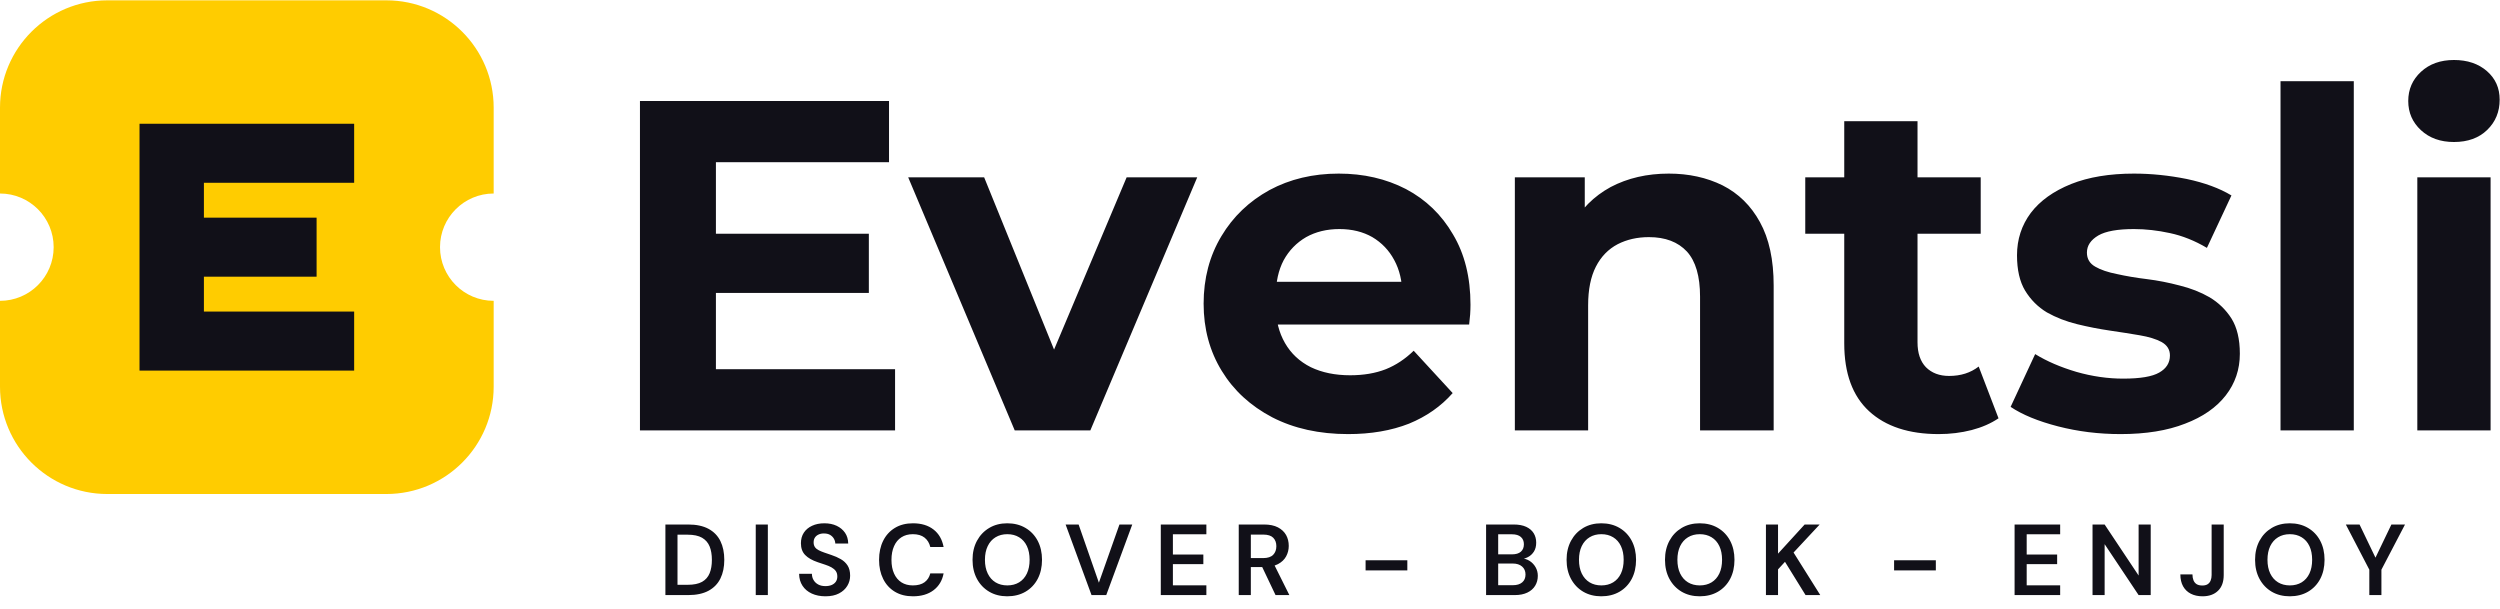
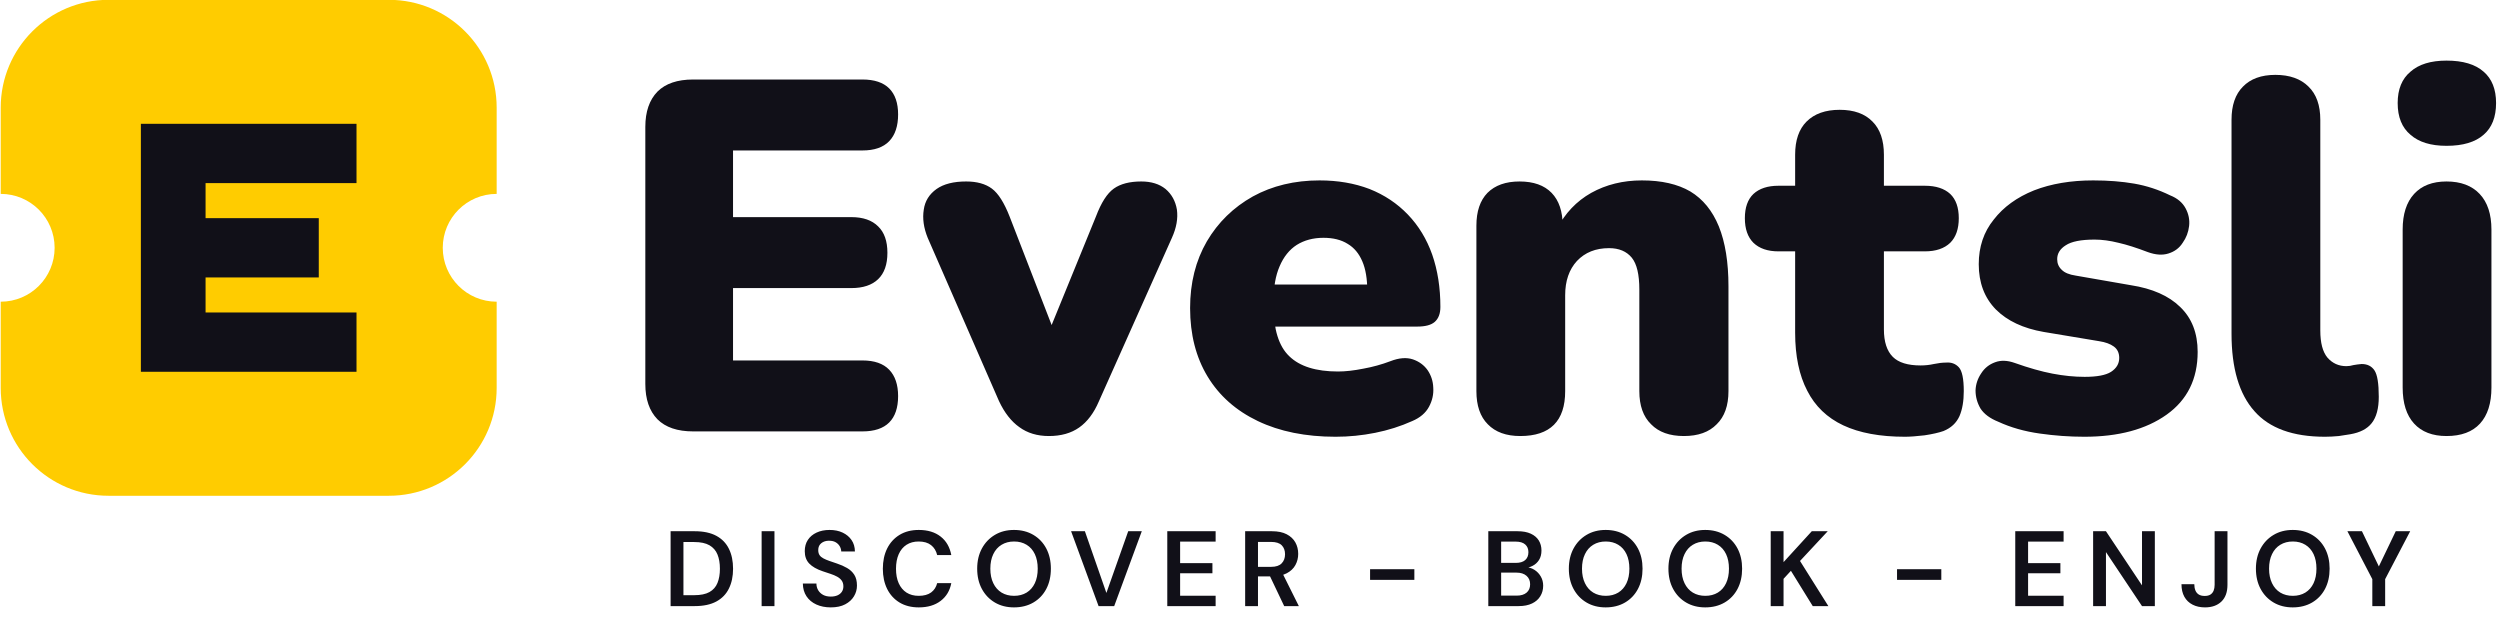
- <svg xmlns="http://www.w3.org/2000/svg" viewBox="0 -17.0 743.8 180.9" width="2975.2" height="724">
-   <g transform="translate(0 -16.95) scale(0.3193)">
+ <svg xmlns="http://www.w3.org/2000/svg" viewBox="0 -16.0 700.8 174.1" width="2803.2" height="696">
+   <g transform="translate(0 -16.05) scale(0.3024)">
    <path d="M100 0H360A100 100 0 0 1 460 100V180A50 50 0 0 0 460 280V360A100 100 0 0 1 360 460H100A100 100 0 0 1 0 360V280A50 50 0 0 0 0 180V100A100 100 0 0 1 100 0Z" fill="#FFCC00" />
    <path d="M130 115H330V170H190V202.5H295V257.5H190V290H330V345H130Z" fill="#111018" />
  </g>
-   <g transform="translate(178.8 111.0)">
-     <path d="M87.5 0L11.6 0L11.6-98.0L85.7-98.0L85.7-79.8L34.2-79.8L34.2-18.2L87.5-18.2L87.5 0ZM79.7-40.9L32.5-40.9L32.5-58.5L79.7-58.5L79.7-40.9ZM145.6 0L123.1 0L91.4-75.3L114.0-75.3L140.3-10.5L129.1-10.5L156.4-75.3L177.4-75.3L145.6 0ZM222.3 1.1L222.3 1.1Q209.4 1.1 199.7-3.9Q190.0-9.0 184.7-17.7Q179.3-26.5 179.3-37.7L179.3-37.7Q179.3-49.0 184.6-57.8Q189.8-66.5 198.9-71.5Q208.0-76.4 219.5-76.4L219.5-76.4Q230.6-76.4 239.5-71.8Q248.4-67.1 253.5-58.3Q258.7-49.6 258.7-37.4L258.7-37.4Q258.7-36.1 258.6-34.5Q258.4-32.9 258.3-31.5L258.3-31.5L197.1-31.5L197.1-44.2L246.8-44.2L238.4-40.5Q238.4-46.3 236.0-50.7Q233.7-55.0 229.5-57.5Q225.3-59.9 219.7-59.9L219.7-59.9Q214.1-59.9 209.8-57.5Q205.5-55.0 203.1-50.6Q200.8-46.2 200.8-40.2L200.8-40.2L200.8-36.8Q200.8-30.7 203.5-26.0Q206.2-21.3 211.2-18.8Q216.2-16.4 222.9-16.4L222.9-16.4Q228.9-16.4 233.5-18.2Q238.0-20.0 241.8-23.7L241.8-23.7L253.4-11.1Q248.2-5.2 240.4-2.0Q232.5 1.1 222.3 1.1ZM293.7 0L271.9 0L271.9-75.3L292.7-75.3L292.7-54.5L288.8-60.8Q292.9-68.3 300.4-72.4Q308-76.4 317.7-76.4L317.7-76.4Q326.6-76.4 333.7-72.9Q340.8-69.3 344.8-62.0Q348.9-54.6 348.9-43.1L348.9-43.1L348.9 0L327.0 0L327.0-39.8Q327.0-48.9 323.1-53.2Q319.1-57.5 311.8-57.5L311.8-57.5Q306.6-57.5 302.5-55.4Q298.3-53.2 296.0-48.7Q293.7-44.2 293.7-37.2L293.7-37.2L293.7 0ZM398.0 1.1L398.0 1.1Q384.7 1.1 377.3-5.7Q369.9-12.5 369.9-25.9L369.9-25.9L369.9-92.0L391.7-92.0L391.7-26.2Q391.7-21.4 394.2-18.8Q396.8-16.2 401.1-16.2L401.1-16.2Q406.3-16.2 409.9-19.0L409.9-19.0L415.8-3.6Q412.4-1.3 407.8-0.1Q403.1 1.1 398.0 1.1ZM410.5-58.5L358.3-58.5L358.3-75.3L410.5-75.3L410.5-58.5ZM452.1 1.1L452.1 1.1Q442.4 1.1 433.5-1.2Q424.6-3.5 419.4-7.0L419.4-7.0L426.7-22.7Q431.9-19.5 439.0-17.4Q446.0-15.4 452.9-15.4L452.9-15.4Q460.5-15.4 463.6-17.2Q466.8-19.0 466.8-22.3L466.8-22.3Q466.8-24.9 464.3-26.3Q461.9-27.6 457.8-28.3Q453.7-29.0 448.9-29.7Q444.1-30.4 439.2-31.6Q434.3-32.8 430.2-35.1Q426.2-37.5 423.7-41.6Q421.3-45.6 421.3-52.1L421.3-52.1Q421.3-59.2 425.4-64.7Q429.5-70.1 437.4-73.3Q445.2-76.4 456.1-76.4L456.1-76.4Q463.8-76.4 471.8-74.8Q479.8-73.1 485.1-69.9L485.1-69.9L477.8-54.3Q472.4-57.5 466.8-58.7Q461.3-59.9 456.1-59.9L456.1-59.9Q448.8-59.9 445.5-58.0Q442.1-56.0 442.1-52.9L442.1-52.9Q442.1-50.1 444.6-48.7Q447.0-47.3 451.1-46.5Q455.1-45.6 460.0-45.0Q464.8-44.4 469.7-43.1Q474.6-41.9 478.6-39.6Q482.6-37.2 485.1-33.3Q487.6-29.3 487.6-22.8L487.6-22.8Q487.6-15.8 483.4-10.4Q479.2-5.0 471.3-2.0Q463.4 1.1 452.1 1.1Z" fill="#111018" />
-     <path d="M521.5 0L499.7 0L499.7-103.9L521.5-103.9L521.5 0ZM562.2 0L540.4 0L540.4-75.3L562.2-75.3L562.2 0ZM551.3-85.8L551.3-85.8Q545.3-85.8 541.5-89.3Q537.7-92.8 537.7-98.0L537.7-98.0Q537.7-103.2 541.5-106.7Q545.3-110.2 551.3-110.2L551.3-110.2Q557.3-110.2 561.1-106.9Q564.9-103.6 564.9-98.4L564.9-98.4Q564.9-93.0 561.2-89.4Q557.5-85.8 551.3-85.8Z" fill="#111018" />
+   <g transform="translate(171.8 105.0)">
+     <path d="M69.9 0L22.4 0Q15.8 0 12.4-3.4Q9.0-6.9 9.0-13.3L9.0-13.3L9.0-85.4Q9.0-91.8 12.4-95.3Q15.8-98.7 22.4-98.7L22.4-98.7L69.9-98.7Q74.9-98.7 77.4-96.2Q79.9-93.7 79.9-88.9L79.9-88.9Q79.9-84.0 77.4-81.4Q74.9-78.8 69.9-78.8L69.9-78.8L33.6-78.8L33.6-60.1L66.8-60.1Q71.7-60.1 74.3-57.5Q76.9-55.0 76.9-50.1L76.9-50.1Q76.9-45.2 74.3-42.7Q71.7-40.2 66.8-40.2L66.8-40.2L33.6-40.2L33.6-19.9L69.9-19.9Q74.9-19.9 77.4-17.3Q79.9-14.7 79.9-9.9L79.9-9.9Q79.9-5.0 77.4-2.5Q74.9 0 69.9 0L69.9 0ZM122.2 1.3L122.2 1.3Q117.3 1.3 113.9-1.2Q110.5-3.6 108.2-8.5L108.2-8.5L88.2-54.3Q86.5-58.5 87.1-62.2Q87.6-65.8 90.7-68.0Q93.7-70.1 99.0-70.1L99.0-70.1Q103.5-70.1 106.2-68.1Q108.9-66.1 111.2-60.2L111.2-60.2L125.3-23.8L120.5-23.8L135.4-60.3Q137.6-66.1 140.4-68.1Q143.2-70.1 148.1-70.1L148.1-70.1Q152.3-70.1 154.9-68.0Q157.5-65.8 158.1-62.2Q158.6-58.5 156.7-54.3L156.7-54.3L136.2-8.4Q134.1-3.5 130.7-1.1Q127.3 1.3 122.2 1.3ZM202.6 1.5L202.6 1.5Q190.0 1.5 180.8-2.9Q171.6-7.3 166.7-15.4Q161.8-23.5 161.8-34.6L161.8-34.6Q161.8-45.2 166.5-53.3Q171.2-61.3 179.4-65.9Q187.6-70.4 198.1-70.4L198.1-70.4Q205.8-70.4 212.1-68.0Q218.4-65.5 222.9-60.8Q227.4-56.1 229.7-49.6Q232.0-43.0 232.0-34.9L232.0-34.9Q232.0-32.1 230.4-30.7Q228.9-29.4 225.5-29.4L225.5-29.4L182.7-29.4L182.7-41.2L213.8-41.2L211.5-39.3Q211.5-44.5 210.1-47.7Q208.7-51.0 206.0-52.6Q203.3-54.3 199.2-54.3L199.2-54.3Q194.9-54.3 191.7-52.3Q188.6-50.3 186.9-46.3Q185.2-42.4 185.2-36.5L185.2-36.5L185.2-35.3Q185.2-25.3 189.6-21.1Q194.0-16.8 203.3-16.8L203.3-16.8Q206.4-16.8 210.4-17.6Q214.3-18.3 218.0-19.7L218.0-19.7Q221.6-21.1 224.3-20.2Q226.9-19.3 228.4-17.2Q229.9-15.0 230.0-12.3Q230.2-9.5 228.8-6.9Q227.4-4.3 224.1-2.9L224.1-2.9Q219.2-0.7 213.7 0.4Q208.2 1.5 202.6 1.5ZM254.4 1.3L254.4 1.3Q248.5 1.3 245.3-2.0Q242.1-5.2 242.1-11.3L242.1-11.3L242.1-57.7Q242.1-63.7 245.2-66.9Q248.4-70.1 254.2-70.1L254.2-70.1Q260.1-70.1 263.2-66.9Q266.3-63.7 266.3-57.7L266.3-57.7L266.3-51.1L264.7-56.8Q268.1-63.4 274.3-66.9Q280.6-70.4 288.5-70.4L288.5-70.4Q296.8-70.4 302.1-67.3Q307.4-64.1 310.1-57.5Q312.8-50.8 312.8-40.7L312.8-40.7L312.8-11.3Q312.8-5.2 309.5-2.0Q306.3 1.3 300.3 1.3L300.3 1.3Q294.3 1.3 291.1-2.0Q287.8-5.2 287.8-11.3L287.8-11.3L287.8-39.8Q287.8-46.1 285.7-48.7Q283.5-51.4 279.3-51.4L279.3-51.4Q273.7-51.4 270.3-47.8Q267.0-44.2 267.0-38.2L267.0-38.2L267.0-11.3Q267.0 1.3 254.4 1.3ZM362.3 1.5L362.3 1.5Q351.8 1.5 345.0-1.7Q338.2-4.9 334.9-11.4Q331.5-17.9 331.5-27.7L331.5-27.7L331.5-50.5L326.8-50.5Q322.3-50.5 319.8-52.9Q317.4-55.3 317.4-59.8L317.4-59.8Q317.4-64.3 319.8-66.6Q322.3-68.9 326.8-68.9L326.8-68.9L331.5-68.9L331.5-77.6Q331.5-83.7 334.7-86.9Q338.0-90.2 344.0-90.2L344.0-90.2Q350-90.2 353.2-86.9Q356.4-83.7 356.4-77.6L356.4-77.6L356.4-68.9L367.9-68.9Q372.5-68.9 375.0-66.6Q377.4-64.3 377.4-59.8L377.4-59.8Q377.4-55.3 375.0-52.9Q372.5-50.5 367.9-50.5L367.9-50.5L356.4-50.5L356.4-28.6Q356.4-23.4 358.9-20.9Q361.3-18.5 366.7-18.5L366.7-18.5Q368.6-18.5 370.4-18.9Q372.3-19.3 373.8-19.3L373.8-19.3Q376.0-19.5 377.4-18.0Q378.8-16.5 378.8-11.3L378.8-11.3Q378.8-7.1 377.6-4.3Q376.3-1.4 373.1-0.1L373.1-0.1Q371.1 0.6 367.8 1.1Q364.4 1.5 362.3 1.5ZM412.6 1.5L412.6 1.5Q406.4 1.5 400.1 0.6Q393.7-0.3 388.5-2.7L388.5-2.7Q385-4.1 383.5-6.4Q382.1-8.8 382.1-11.5Q382.2-14.1 383.7-16.3Q385.1-18.5 387.6-19.4Q390.0-20.3 393.1-19.2L393.1-19.2Q399-17.1 403.7-16.2Q408.4-15.3 412.7-15.3L412.7-15.3Q417.9-15.3 420.1-16.7Q422.4-18.2 422.4-20.6L422.4-20.6Q422.4-22.7 420.9-23.8Q419.4-24.9 416.8-25.3L416.8-25.3L401.2-27.9Q392.6-29.4 387.8-34.2Q383.0-39.1 383.0-46.9L383.0-46.9Q383.0-54.2 387.2-59.4Q391.3-64.7 398.5-67.6Q405.7-70.4 415.1-70.4L415.1-70.4Q421.4-70.4 426.6-69.5Q431.8-68.6 436.7-66.2L436.7-66.2Q439.7-65.0 441-62.6Q442.3-60.2 442.0-57.6Q441.7-55.0 440.2-52.9Q438.8-50.7 436.2-49.9Q433.7-49.1 430.4-50.3L430.4-50.3Q425.7-52.1 422.2-52.9Q418.6-53.8 415.5-53.8L415.5-53.8Q409.8-53.8 407.4-52.2Q405.0-50.7 405.0-48.3L405.0-48.3Q405.0-46.5 406.3-45.3Q407.5-44.1 410.2-43.7L410.2-43.7L425.7-41.0Q434.7-39.6 439.5-34.9Q444.4-30.2 444.4-22.3L444.4-22.3Q444.4-10.9 435.7-4.7Q427 1.5 412.6 1.5Z" fill="#111018" />
+     <path d="M480.1 1.5L480.1 1.5Q466.6 1.5 460.3-5.7Q453.9-12.9 453.9-27.4L453.9-27.4L453.9-87.4Q453.9-93.5 457.1-96.7Q460.3-100.0 466.2-100.0L466.2-100.0Q472.2-100.0 475.5-96.7Q478.8-93.5 478.8-87.4L478.8-87.4L478.8-28.3Q478.8-23.1 480.8-20.7Q482.9-18.3 486.1-18.3L486.1-18.3Q487.1-18.3 488.1-18.6Q489.2-18.8 490.4-18.9L490.4-18.9Q492.8-18.9 494.0-17.1Q495.2-15.3 495.2-9.7L495.2-9.7Q495.2-4.8 493.2-2.3Q491.3 0.1 487.2 0.8L487.2 0.8Q486.1 1.0 484.0 1.3Q481.9 1.5 480.1 1.5ZM514.2 1.3L514.2 1.3Q508.3 1.3 505.1-2.2Q501.9-5.7 501.9-12.3L501.9-12.3L501.9-56.6Q501.9-63.1 505.1-66.6Q508.3-70.1 514.2-70.1L514.2-70.1Q520.2-70.1 523.5-66.6Q526.8-63.1 526.8-56.6L526.8-56.6L526.8-12.3Q526.8-5.7 523.6-2.2Q520.4 1.3 514.2 1.3ZM514.2-80.1L514.2-80.1Q507.6-80.1 504.1-83.2Q500.5-86.2 500.5-92.1L500.5-92.1Q500.5-97.9 504.1-100.9Q507.6-104.0 514.2-104.0L514.2-104.0Q521.1-104.0 524.6-100.9Q528.1-97.9 528.1-92.1L528.1-92.1Q528.1-86.2 524.6-83.2Q521.1-80.1 514.2-80.1Z" fill="#111018" />
  </g>
-   <path d="M204.75 160L197.97 160L197.97 139L204.75 139Q208.41 139 210.80 140.29Q213.18 141.58 214.34 143.94Q215.49 146.29 215.49 149.53L215.49 149.53Q215.49 152.71 214.34 155.06Q213.18 157.42 210.80 158.71Q208.41 160 204.75 160L204.75 160ZM201.57 142.03L201.57 156.94L204.57 156.94Q207.30 156.94 208.88 156.06Q210.45 155.17 211.13 153.50Q211.80 151.84 211.80 149.53L211.80 149.53Q211.80 147.19 211.13 145.53Q210.45 143.86 208.88 142.94Q207.30 142.03 204.57 142.03L204.57 142.03L201.57 142.03ZM228.45 160L224.85 160L224.85 139L228.45 139L228.45 160ZM245.58 160.36L245.58 160.36Q243.30 160.36 241.53 159.55Q239.76 158.74 238.77 157.24Q237.78 155.74 237.75 153.67L237.75 153.67L241.56 153.67Q241.56 154.72 242.06 155.54Q242.55 156.37 243.44 156.85Q244.32 157.33 245.58 157.33L245.58 157.33Q246.66 157.33 247.46 156.99Q248.25 156.64 248.69 156.00Q249.12 155.35 249.12 154.48L249.12 154.48Q249.12 153.49 248.66 152.84Q248.19 152.20 247.38 151.75Q246.57 151.30 245.52 150.96Q244.47 150.61 243.30 150.22L243.30 150.22Q240.81 149.38 239.55 148.07Q238.29 146.77 238.29 144.58L238.29 144.58Q238.29 142.75 239.16 141.43Q240.03 140.11 241.61 139.38Q243.18 138.64 245.25 138.64L245.25 138.64Q247.35 138.64 248.93 139.39Q250.50 140.14 251.42 141.47Q252.33 142.81 252.36 144.67L252.36 144.67L248.52 144.67Q248.49 143.89 248.10 143.22Q247.71 142.54 246.98 142.10Q246.24 141.67 245.19 141.67L245.19 141.67Q244.29 141.64 243.59 141.96Q242.88 142.27 242.48 142.85Q242.07 143.44 242.07 144.31L242.07 144.31Q242.07 145.15 242.45 145.71Q242.82 146.26 243.54 146.63Q244.26 147.01 245.22 147.34Q246.18 147.67 247.32 148.06L247.32 148.06Q248.88 148.57 250.16 149.31Q251.43 150.04 252.18 151.21Q252.93 152.38 252.93 154.24L252.93 154.24Q252.93 155.86 252.09 157.25Q251.25 158.65 249.63 159.50Q248.01 160.36 245.58 160.36ZM271.62 160.36L271.62 160.36Q268.50 160.36 266.24 159.00Q263.97 157.63 262.76 155.19Q261.54 152.74 261.54 149.53L261.54 149.53Q261.54 146.29 262.76 143.84Q263.97 141.40 266.24 140.02Q268.50 138.64 271.62 138.64L271.62 138.64Q275.37 138.64 277.74 140.49Q280.11 142.33 280.74 145.69L280.74 145.69L276.78 145.69Q276.36 143.92 275.07 142.90Q273.78 141.88 271.59 141.88L271.59 141.88Q269.61 141.88 268.19 142.80Q266.76 143.71 266.00 145.44Q265.23 147.16 265.23 149.53L265.23 149.53Q265.23 151.90 266.00 153.59Q266.76 155.29 268.19 156.21Q269.61 157.12 271.59 157.12L271.59 157.12Q273.78 157.12 275.07 156.18Q276.36 155.23 276.78 153.55L276.78 153.55L280.74 153.55Q280.14 156.73 277.76 158.54Q275.37 160.36 271.62 160.36ZM299.67 160.36L299.67 160.36Q296.64 160.36 294.32 159.00Q291.99 157.63 290.67 155.19Q289.35 152.74 289.35 149.50L289.35 149.50Q289.35 146.29 290.67 143.84Q291.99 141.40 294.32 140.02Q296.64 138.64 299.67 138.64L299.67 138.64Q302.76 138.64 305.10 140.02Q307.44 141.40 308.73 143.84Q310.02 146.29 310.02 149.50L310.02 149.50Q310.02 152.74 308.73 155.19Q307.44 157.63 305.10 159.00Q302.76 160.36 299.67 160.36ZM299.70 157.12L299.70 157.12Q301.71 157.12 303.21 156.21Q304.71 155.29 305.52 153.58Q306.33 151.87 306.33 149.50L306.33 149.50Q306.33 147.13 305.52 145.42Q304.71 143.71 303.21 142.80Q301.71 141.88 299.70 141.88L299.70 141.88Q297.69 141.88 296.19 142.80Q294.69 143.71 293.87 145.42Q293.04 147.13 293.04 149.50L293.04 149.50Q293.04 151.87 293.87 153.58Q294.69 155.29 296.19 156.21Q297.69 157.12 299.70 157.12ZM329.13 160L324.75 160L317.04 139L320.91 139L326.94 156.31L326.94 156.31L333.06 139L336.87 139L329.13 160ZM358.92 160L345.36 160L345.36 139L358.92 139L358.92 141.91L348.96 141.91L348.96 147.94L358.02 147.94L358.02 150.79L348.96 150.79L348.96 157.09L358.92 157.09L358.92 160ZM372.15 160L368.55 160L368.55 139L376.08 139Q378.57 139 380.21 139.85Q381.84 140.71 382.64 142.13Q383.43 143.56 383.43 145.36L383.43 145.36Q383.43 147.04 382.65 148.48Q381.87 149.92 380.22 150.79Q378.57 151.66 375.99 151.66L375.99 151.66L372.15 151.66L372.15 160ZM383.61 160L379.50 160L375.09 150.73L378.99 150.73L383.61 160ZM372.15 142L372.15 148.99L375.84 148.99Q377.85 148.99 378.80 148.01Q379.74 147.04 379.74 145.45L379.74 145.45Q379.74 143.89 378.81 142.94Q377.88 142 375.84 142L375.84 142L372.15 142ZM418.71 152.65L406.29 152.65L406.29 149.65L418.71 149.65L418.71 152.65ZM450.66 160L442.14 160L442.14 139L450.36 139Q452.58 139 454.07 139.69Q455.55 140.38 456.30 141.59Q457.05 142.81 457.05 144.40L457.05 144.40Q457.05 145.99 456.36 147.07Q455.67 148.15 454.55 148.72Q453.42 149.29 452.10 149.41L452.10 149.41L452.55 149.08Q453.96 149.11 455.09 149.83Q456.21 150.55 456.87 151.71Q457.53 152.86 457.53 154.27L457.53 154.27Q457.53 155.92 456.74 157.22Q455.94 158.53 454.41 159.26Q452.88 160 450.66 160L450.66 160ZM445.74 150.61L445.74 157.06L450.12 157.06Q451.89 157.06 452.88 156.22Q453.87 155.38 453.87 153.88L453.87 153.88Q453.87 152.38 452.85 151.50Q451.83 150.61 450.06 150.61L450.06 150.61L445.74 150.61ZM445.74 141.91L445.74 147.88L449.85 147.88Q451.59 147.88 452.49 147.09Q453.39 146.29 453.39 144.88L453.39 144.88Q453.39 143.50 452.49 142.71Q451.59 141.91 449.82 141.91L449.82 141.91L445.74 141.91ZM476.41 160.36L476.41 160.36Q473.38 160.36 471.05 159.00Q468.73 157.63 467.41 155.19Q466.09 152.74 466.09 149.50L466.09 149.50Q466.09 146.29 467.41 143.84Q468.73 141.40 471.05 140.02Q473.38 138.64 476.41 138.64L476.41 138.64Q479.50 138.64 481.84 140.02Q484.18 141.40 485.47 143.84Q486.76 146.29 486.76 149.50L486.76 149.50Q486.76 152.74 485.47 155.19Q484.18 157.63 481.84 159.00Q479.50 160.36 476.41 160.36ZM476.44 157.12L476.44 157.12Q478.45 157.12 479.95 156.21Q481.45 155.29 482.26 153.58Q483.07 151.87 483.07 149.50L483.07 149.50Q483.07 147.13 482.26 145.42Q481.45 143.71 479.95 142.80Q478.45 141.88 476.44 141.88L476.44 141.88Q474.43 141.88 472.93 142.80Q471.43 143.71 470.60 145.42Q469.78 147.13 469.78 149.50L469.78 149.50Q469.78 151.87 470.60 153.58Q471.43 155.29 472.93 156.21Q474.43 157.12 476.44 157.12ZM505.69 160.36L505.69 160.36Q502.66 160.36 500.33 159.00Q498.01 157.63 496.69 155.19Q495.37 152.74 495.37 149.50L495.37 149.50Q495.37 146.29 496.69 143.84Q498.01 141.40 500.33 140.02Q502.66 138.64 505.69 138.64L505.69 138.64Q508.78 138.64 511.12 140.02Q513.46 141.40 514.75 143.84Q516.04 146.29 516.04 149.50L516.04 149.50Q516.04 152.74 514.75 155.19Q513.46 157.63 511.12 159.00Q508.78 160.36 505.69 160.36ZM505.72 157.12L505.72 157.12Q507.73 157.12 509.23 156.21Q510.73 155.29 511.54 153.58Q512.35 151.87 512.35 149.50L512.35 149.50Q512.35 147.13 511.54 145.42Q510.73 143.71 509.23 142.80Q507.73 141.88 505.72 141.88L505.72 141.88Q503.71 141.88 502.21 142.80Q500.71 143.71 499.88 145.42Q499.06 147.13 499.06 149.50L499.06 149.50Q499.06 151.87 499.88 153.58Q500.71 155.29 502.21 156.21Q503.71 157.12 505.72 157.12ZM529.00 160L525.40 160L525.40 139L529.00 139L529.00 147.67L536.92 139L541.39 139L533.62 147.34L541.57 160L537.19 160L531.07 150.10L529.00 152.35L529.00 160ZM575.95 152.65L563.53 152.65L563.53 149.65L575.95 149.65L575.95 152.65ZM612.94 160L599.38 160L599.38 139L612.94 139L612.94 141.91L602.98 141.91L602.98 147.94L612.04 147.94L612.04 150.79L602.98 150.79L602.98 157.09L612.94 157.09L612.94 160ZM626.17 160L622.57 160L622.57 139L626.17 139L636.28 154.18L636.28 154.18L636.28 139L639.88 139L639.88 160L636.28 160L626.17 144.85L626.17 144.85L626.17 160ZM655.30 160.36L655.30 160.36Q653.29 160.36 651.80 159.59Q650.32 158.83 649.51 157.38Q648.70 155.92 648.70 153.85L648.70 153.85L652.30 153.85Q652.30 154.84 652.60 155.59Q652.90 156.34 653.54 156.75Q654.19 157.15 655.21 157.15L655.21 157.15Q656.23 157.15 656.83 156.76Q657.43 156.37 657.71 155.66Q658.00 154.96 658.00 154.03L658.00 154.03L658.00 139L661.60 139L661.60 154.03Q661.60 157.09 659.90 158.72Q658.21 160.36 655.30 160.36ZM681.25 160.36L681.25 160.36Q678.22 160.36 675.89 159.00Q673.57 157.63 672.25 155.19Q670.93 152.74 670.93 149.50L670.93 149.50Q670.93 146.29 672.25 143.84Q673.57 141.40 675.89 140.02Q678.22 138.64 681.25 138.64L681.25 138.64Q684.34 138.64 686.68 140.02Q689.02 141.40 690.31 143.84Q691.60 146.29 691.60 149.50L691.60 149.50Q691.60 152.74 690.31 155.19Q689.02 157.63 686.68 159.00Q684.34 160.36 681.25 160.36ZM681.28 157.12L681.28 157.12Q683.29 157.12 684.79 156.21Q686.29 155.29 687.10 153.58Q687.91 151.87 687.91 149.50L687.91 149.50Q687.91 147.13 687.10 145.42Q686.29 143.71 684.79 142.80Q683.29 141.88 681.28 141.88L681.28 141.88Q679.27 141.88 677.77 142.80Q676.27 143.71 675.44 145.42Q674.62 147.13 674.62 149.50L674.62 149.50Q674.62 151.87 675.44 153.58Q676.27 155.29 677.77 156.21Q679.27 157.12 681.28 157.12ZM708.52 160L704.92 160L704.92 152.44L697.93 139L702.01 139L707.14 149.68L706.36 149.68L711.49 139L715.54 139L708.52 152.44L708.52 160Z" fill="#111018" />
+   <path d="M194.67 154L187.89 154L187.89 133L194.67 133Q198.33 133 200.72 134.29Q203.10 135.58 204.25 137.94Q205.41 140.29 205.41 143.53L205.41 143.53Q205.41 146.71 204.25 149.06Q203.10 151.42 200.72 152.71Q198.33 154 194.67 154L194.67 154ZM191.49 136.03L191.49 150.94L194.49 150.94Q197.22 150.94 198.79 150.06Q200.37 149.17 201.04 147.50Q201.72 145.84 201.72 143.53L201.72 143.53Q201.72 141.19 201.04 139.53Q200.37 137.86 198.79 136.94Q197.22 136.03 194.49 136.03L194.49 136.03L191.49 136.03ZM217.02 154L213.42 154L213.42 133L217.02 133L217.02 154ZM232.81 154.36L232.81 154.36Q230.53 154.36 228.76 153.55Q226.99 152.74 226.00 151.24Q225.01 149.74 224.98 147.67L224.98 147.67L228.79 147.67Q228.79 148.72 229.28 149.54Q229.78 150.37 230.66 150.85Q231.55 151.33 232.81 151.33L232.81 151.33Q233.89 151.33 234.68 150.99Q235.48 150.64 235.91 150.00Q236.35 149.35 236.35 148.48L236.35 148.48Q236.35 147.49 235.88 146.84Q235.42 146.20 234.61 145.75Q233.80 145.30 232.75 144.96Q231.70 144.61 230.53 144.22L230.53 144.22Q228.04 143.38 226.78 142.07Q225.52 140.77 225.52 138.58L225.52 138.58Q225.52 136.75 226.39 135.43Q227.26 134.11 228.83 133.38Q230.41 132.64 232.48 132.64L232.48 132.64Q234.58 132.64 236.15 133.39Q237.73 134.14 238.64 135.47Q239.56 136.81 239.59 138.67L239.59 138.67L235.75 138.67Q235.72 137.89 235.33 137.22Q234.94 136.54 234.20 136.10Q233.47 135.67 232.42 135.67L232.42 135.67Q231.52 135.64 230.81 135.96Q230.11 136.27 229.70 136.85Q229.30 137.44 229.30 138.31L229.30 138.31Q229.30 139.15 229.67 139.71Q230.05 140.26 230.77 140.63Q231.49 141.01 232.45 141.34Q233.41 141.67 234.55 142.06L234.55 142.06Q236.11 142.57 237.38 143.31Q238.66 144.04 239.41 145.21Q240.16 146.38 240.16 148.24L240.16 148.24Q240.16 149.86 239.32 151.25Q238.48 152.65 236.86 153.50Q235.24 154.36 232.81 154.36ZM257.50 154.36L257.50 154.36Q254.38 154.36 252.11 153.00Q249.85 151.63 248.63 149.19Q247.42 146.74 247.42 143.53L247.42 143.53Q247.42 140.29 248.63 137.84Q249.85 135.40 252.11 134.02Q254.38 132.64 257.50 132.64L257.50 132.64Q261.25 132.64 263.62 134.49Q265.99 136.33 266.62 139.69L266.62 139.69L262.66 139.69Q262.24 137.92 260.95 136.90Q259.66 135.88 257.47 135.88L257.47 135.88Q255.49 135.88 254.06 136.80Q252.64 137.71 251.87 139.44Q251.11 141.16 251.11 143.53L251.11 143.53Q251.11 145.90 251.87 147.59Q252.64 149.29 254.06 150.21Q255.49 151.12 257.47 151.12L257.47 151.12Q259.66 151.12 260.95 150.18Q262.24 149.23 262.66 147.55L262.66 147.55L266.62 147.55Q266.02 150.73 263.63 152.54Q261.25 154.36 257.50 154.36ZM284.20 154.36L284.20 154.36Q281.17 154.36 278.85 153.00Q276.52 151.63 275.20 149.19Q273.88 146.74 273.88 143.50L273.88 143.50Q273.88 140.29 275.20 137.84Q276.52 135.40 278.85 134.02Q281.17 132.64 284.20 132.64L284.20 132.64Q287.29 132.64 289.63 134.02Q291.97 135.40 293.26 137.84Q294.55 140.29 294.55 143.50L294.55 143.50Q294.55 146.74 293.26 149.19Q291.97 151.63 289.63 153.00Q287.29 154.36 284.20 154.36ZM284.23 151.12L284.23 151.12Q286.24 151.12 287.74 150.21Q289.24 149.29 290.05 147.58Q290.86 145.87 290.86 143.50L290.86 143.50Q290.86 141.13 290.05 139.42Q289.24 137.71 287.74 136.80Q286.24 135.88 284.23 135.88L284.23 135.88Q282.22 135.88 280.72 136.80Q279.22 137.71 278.40 139.42Q277.57 141.13 277.57 143.50L277.57 143.50Q277.57 145.87 278.40 147.58Q279.22 149.29 280.72 150.21Q282.22 151.12 284.23 151.12ZM312.31 154L307.93 154L300.22 133L304.09 133L310.12 150.31L310.12 150.31L316.24 133L320.05 133L312.31 154ZM340.76 154L327.20 154L327.20 133L340.76 133L340.76 135.91L330.80 135.91L330.80 141.94L339.86 141.94L339.86 144.79L330.80 144.79L330.80 151.09L340.76 151.09L340.76 154ZM352.64 154L349.04 154L349.04 133L356.57 133Q359.06 133 360.69 133.85Q362.33 134.71 363.12 136.13Q363.92 137.56 363.92 139.36L363.92 139.36Q363.92 141.04 363.14 142.48Q362.36 143.92 360.71 144.79Q359.06 145.66 356.48 145.66L356.48 145.66L352.64 145.66L352.64 154ZM364.10 154L359.99 154L355.58 144.73L359.48 144.73L364.10 154ZM352.64 136L352.64 142.99L356.33 142.99Q358.34 142.99 359.28 142.01Q360.23 141.04 360.23 139.45L360.23 139.45Q360.23 137.89 359.30 136.94Q358.37 136 356.33 136L356.33 136L352.64 136ZM396.50 146.65L384.08 146.65L384.08 143.65L396.50 143.65L396.50 146.65ZM425.76 154L417.24 154L417.24 133L425.46 133Q427.68 133 429.16 133.69Q430.65 134.38 431.40 135.59Q432.15 136.81 432.15 138.40L432.15 138.40Q432.15 139.99 431.46 141.07Q430.77 142.15 429.64 142.72Q428.52 143.29 427.20 143.41L427.20 143.41L427.65 143.08Q429.06 143.11 430.18 143.83Q431.31 144.55 431.97 145.71Q432.63 146.86 432.63 148.27L432.63 148.27Q432.63 149.92 431.83 151.22Q431.04 152.53 429.51 153.26Q427.98 154 425.76 154L425.76 154ZM420.84 144.61L420.84 151.06L425.22 151.06Q426.99 151.06 427.98 150.22Q428.97 149.38 428.97 147.88L428.97 147.88Q428.97 146.38 427.95 145.50Q426.93 144.61 425.16 144.61L425.16 144.61L420.84 144.61ZM420.84 135.91L420.84 141.88L424.95 141.88Q426.69 141.88 427.59 141.09Q428.49 140.29 428.49 138.88L428.49 138.88Q428.49 137.50 427.59 136.71Q426.69 135.91 424.92 135.91L424.92 135.91L420.84 135.91ZM450.15 154.36L450.15 154.36Q447.12 154.36 444.80 153.00Q442.47 151.63 441.15 149.19Q439.83 146.74 439.83 143.50L439.83 143.50Q439.83 140.29 441.15 137.84Q442.47 135.40 444.80 134.02Q447.12 132.64 450.15 132.64L450.15 132.64Q453.24 132.64 455.58 134.02Q457.92 135.40 459.21 137.84Q460.50 140.29 460.50 143.50L460.50 143.50Q460.50 146.74 459.21 149.19Q457.92 151.63 455.58 153.00Q453.24 154.36 450.15 154.36ZM450.18 151.12L450.18 151.12Q452.19 151.12 453.69 150.21Q455.19 149.29 456.00 147.58Q456.81 145.87 456.81 143.50L456.81 143.50Q456.81 141.13 456.00 139.42Q455.19 137.71 453.69 136.80Q452.19 135.88 450.18 135.88L450.18 135.88Q448.17 135.88 446.67 136.80Q445.17 137.71 444.35 139.42Q443.52 141.13 443.52 143.50L443.52 143.50Q443.52 145.87 444.35 147.58Q445.17 149.29 446.67 150.21Q448.17 151.12 450.18 151.12ZM478.08 154.36L478.08 154.36Q475.05 154.36 472.73 153.00Q470.40 151.63 469.08 149.19Q467.76 146.74 467.76 143.50L467.76 143.50Q467.76 140.29 469.08 137.84Q470.40 135.40 472.73 134.02Q475.05 132.64 478.08 132.64L478.08 132.64Q481.17 132.64 483.51 134.02Q485.85 135.40 487.14 137.84Q488.43 140.29 488.43 143.50L488.43 143.50Q488.43 146.74 487.14 149.19Q485.85 151.63 483.51 153.00Q481.17 154.36 478.08 154.36ZM478.11 151.12L478.11 151.12Q480.12 151.12 481.62 150.21Q483.12 149.29 483.93 147.58Q484.74 145.87 484.74 143.50L484.74 143.50Q484.74 141.13 483.93 139.42Q483.12 137.71 481.62 136.80Q480.12 135.88 478.11 135.88L478.11 135.88Q476.10 135.88 474.60 136.80Q473.10 137.71 472.28 139.42Q471.45 141.13 471.45 143.50L471.45 143.50Q471.45 145.87 472.28 147.58Q473.10 149.29 474.60 150.21Q476.10 151.12 478.11 151.12ZM500.05 154L496.45 154L496.45 133L500.05 133L500.05 141.67L507.97 133L512.44 133L504.67 141.34L512.62 154L508.24 154L502.12 144.10L500.05 146.35L500.05 154ZM544.30 146.65L531.88 146.65L531.88 143.65L544.30 143.65L544.30 146.65ZM578.60 154L565.04 154L565.04 133L578.60 133L578.60 135.91L568.64 135.91L568.64 141.94L577.70 141.94L577.70 144.79L568.64 144.79L568.64 151.09L578.60 151.09L578.60 154ZM590.48 154L586.88 154L586.88 133L590.48 133L600.59 148.18L600.59 148.18L600.59 133L604.19 133L604.19 154L600.59 154L590.48 138.85L590.48 138.85L590.48 154ZM618.26 154.36L618.26 154.36Q616.25 154.36 614.77 153.59Q613.28 152.83 612.47 151.38Q611.66 149.92 611.66 147.85L611.66 147.85L615.26 147.85Q615.26 148.84 615.56 149.59Q615.86 150.34 616.51 150.75Q617.15 151.15 618.17 151.15L618.17 151.15Q619.19 151.15 619.79 150.76Q620.39 150.37 620.68 149.66Q620.96 148.96 620.96 148.03L620.96 148.03L620.96 133L624.56 133L624.56 148.03Q624.56 151.09 622.87 152.72Q621.17 154.36 618.26 154.36ZM642.86 154.36L642.86 154.36Q639.83 154.36 637.51 153.00Q635.18 151.63 633.86 149.19Q632.54 146.74 632.54 143.50L632.54 143.50Q632.54 140.29 633.86 137.84Q635.18 135.40 637.51 134.02Q639.83 132.64 642.86 132.64L642.86 132.64Q645.95 132.64 648.29 134.02Q650.63 135.40 651.92 137.84Q653.21 140.29 653.21 143.50L653.21 143.50Q653.21 146.74 651.92 149.19Q650.63 151.63 648.29 153.00Q645.95 154.36 642.86 154.36ZM642.89 151.12L642.89 151.12Q644.90 151.12 646.40 150.21Q647.90 149.29 648.71 147.58Q649.52 145.87 649.52 143.50L649.52 143.50Q649.52 141.13 648.71 139.42Q647.90 137.71 646.40 136.80Q644.90 135.88 642.89 135.88L642.89 135.88Q640.88 135.88 639.38 136.80Q637.88 137.71 637.06 139.42Q636.23 141.13 636.23 143.50L636.23 143.50Q636.23 145.87 637.06 147.58Q637.88 149.29 639.38 150.21Q640.88 151.12 642.89 151.12ZM668.79 154L665.19 154L665.19 146.44L658.20 133L662.28 133L667.41 143.68L666.63 143.68L671.76 133L675.81 133L668.79 146.44L668.79 154Z" fill="#111018" />
</svg>
